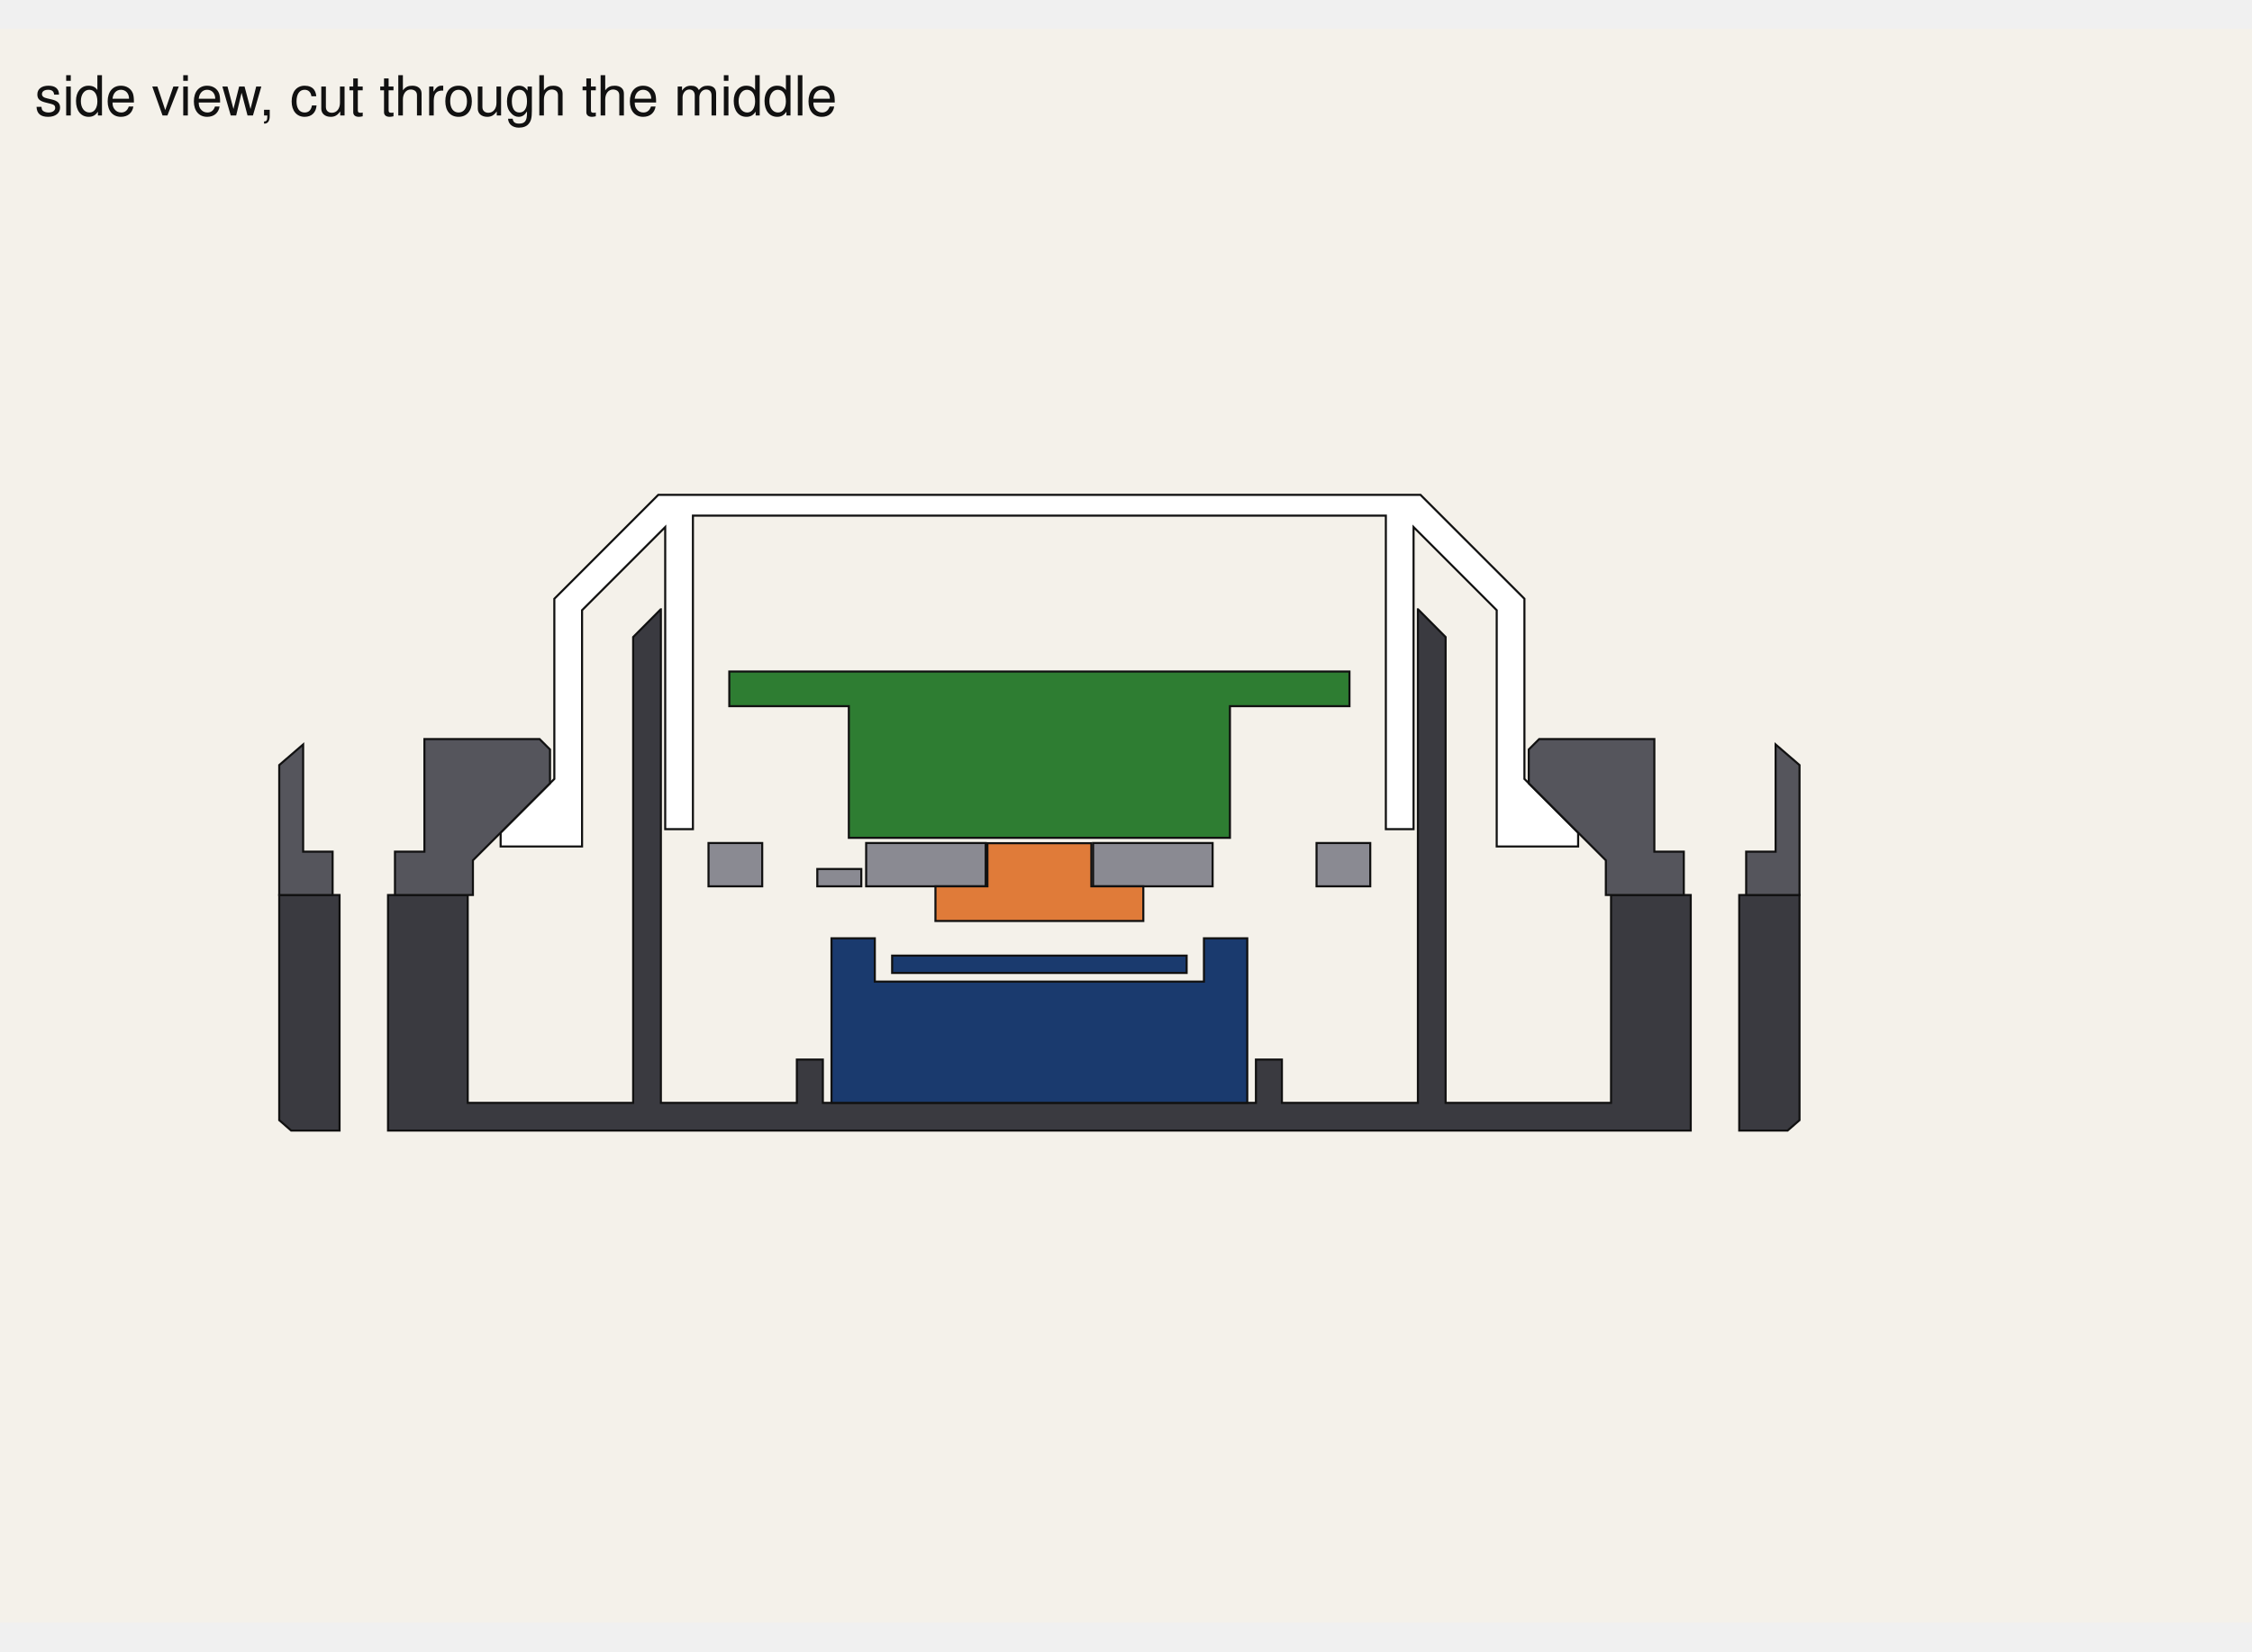
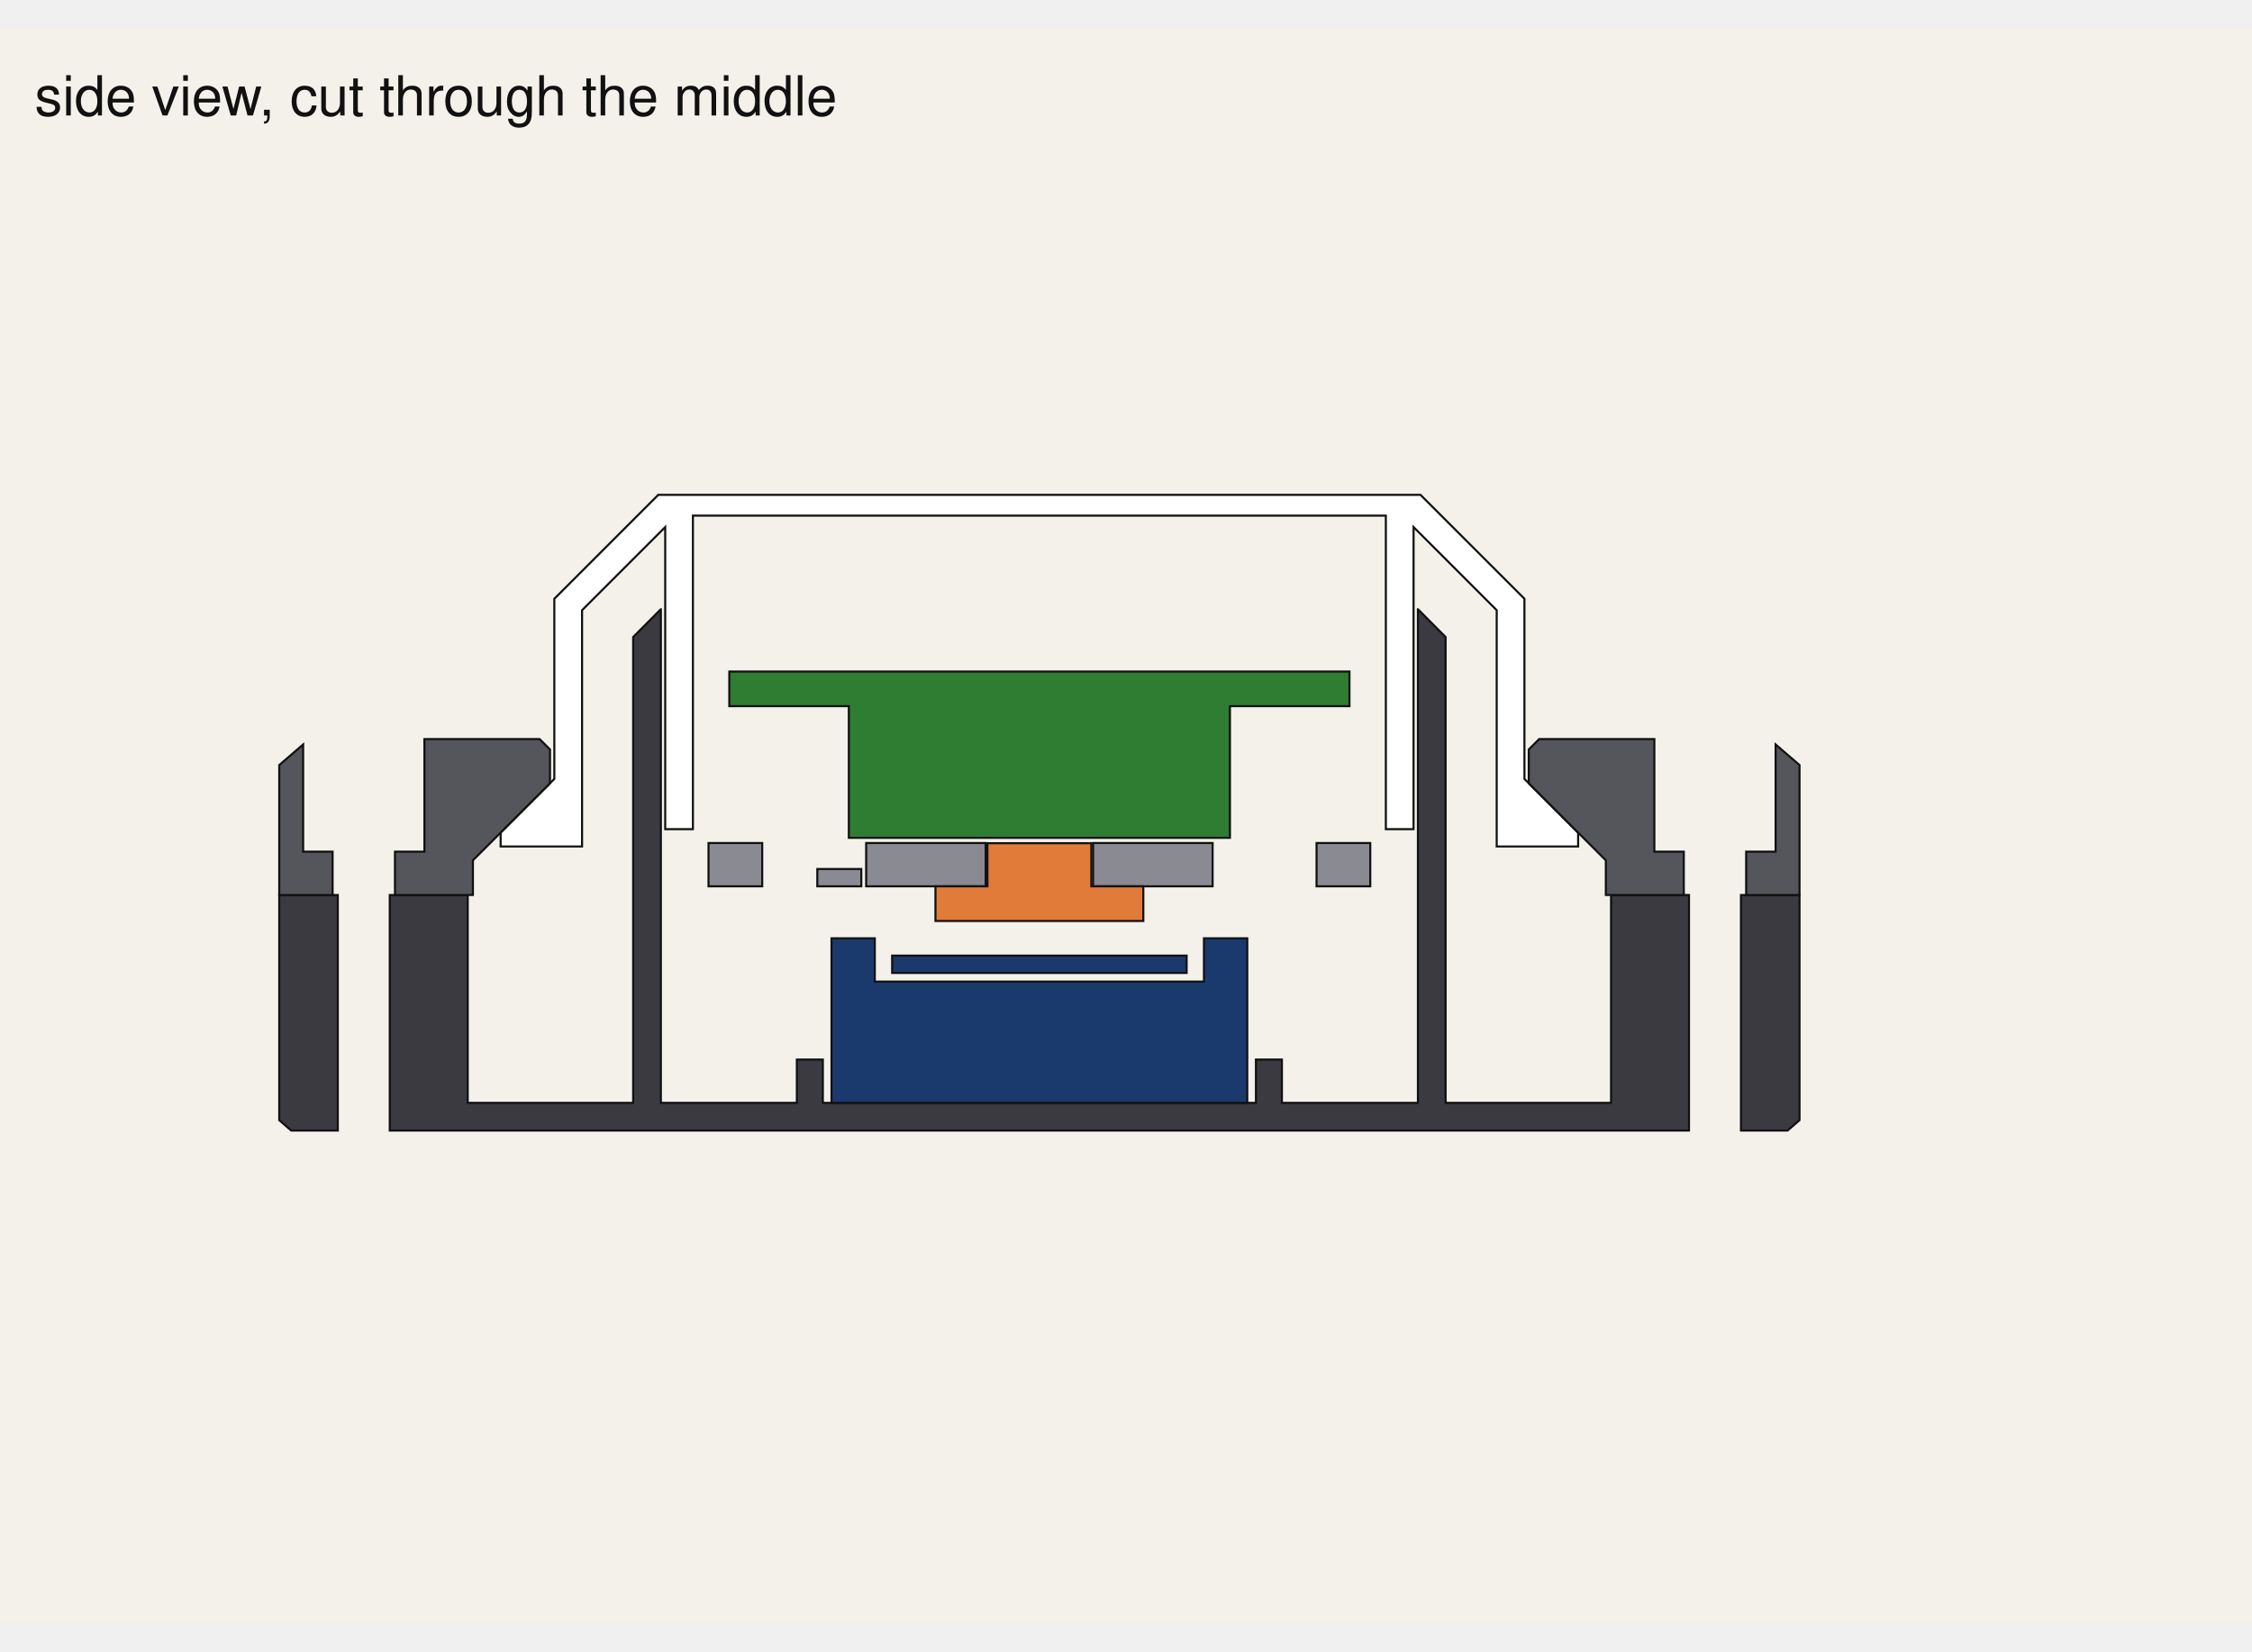
<svg xmlns="http://www.w3.org/2000/svg" viewBox="-60 -62 130 92" width="1320" height="968">
  <rect x="-60" y="-62" width="130" height="92" fill="#f4f1ea" />
-   <path d="M-40.40,-7.00 L-40.40,-3.00 L-40.40,1.60 L-43.19,1.60 L-43.88,1.00 L-43.88,-12.00 L-40.40,-12.00 Z M-21.85,0.00 L-21.27,0.00 L-20.72,0.00 L-20.19,0.00 L-19.70,0.00 L-19.22,0.00 L-18.75,0.00 L-18.31,0.00 L-17.87,0.00 L-17.45,0.00 L-17.04,0.00 L-16.63,0.00 L-16.23,0.00 L-15.84,0.00 L-15.45,0.00 L-14.00,0.00 L-14.00,-1.25 L-14.00,-2.50 L-13.21,-2.50 L-12.50,-2.50 L-12.50,-1.25 L-12.50,0.00 L-9.75,0.00 L-2.75,0.00 L0.00,0.00 L2.75,0.00 L9.75,0.00 L12.50,0.00 L12.50,-1.25 L12.50,-2.50 L13.21,-2.50 L14.00,-2.50 L14.00,-1.25 L14.00,0.00 L15.45,0.00 L15.84,0.00 L16.23,0.00 L16.63,0.00 L17.04,0.00 L17.45,0.00 L17.87,0.00 L18.31,0.00 L18.75,0.00 L19.22,0.00 L19.70,0.00 L20.19,0.00 L20.72,0.00 L21.27,0.00 L21.85,0.00 L21.85,-28.49 L21.86,-28.49 L23.45,-26.89 L23.45,0.00 L33.00,0.00 L33.00,-12.00 L37.60,-12.00 L37.60,-7.00 L37.60,-3.00 L37.60,1.60 L37.02,1.60 L37.02,1.60 L36.58,1.60 L-20.47,1.60 L-20.67,1.60 L-20.85,1.60 L-21.01,1.60 L-21.13,1.60 L-21.20,1.60 L-21.59,1.60 L-37.49,1.60 L-37.49,1.60 L-37.60,1.60 L-37.60,-3.00 L-37.60,-7.00 L-37.60,-12.00 L-33.00,-12.00 L-33.00,0.00 L-23.45,0.00 L-23.45,-26.89 L-21.86,-28.49 L-21.85,-28.49 Z M43.88,1.00 L43.19,1.60 L40.40,1.60 L40.40,-3.00 L40.40,-7.00 L40.40,-12.00 L43.88,-12.00 Z" fill="#3a3a40" fill-rule="evenodd" stroke="#111" stroke-width="0.12" />
+   <path d="M-40.50,-7.00 L-40.50,-3.00 L-40.50,1.60 L-43.19,1.60 L-43.88,1.00 L-43.88,-12.00 L-40.50,-12.00 Z M-21.85,0.00 L-21.27,0.00 L-20.72,0.00 L-20.19,0.00 L-19.70,0.00 L-19.22,0.00 L-18.75,0.00 L-18.31,0.00 L-17.87,0.00 L-17.45,0.00 L-17.04,0.00 L-16.63,0.00 L-16.23,0.00 L-15.84,0.00 L-15.45,0.00 L-14.00,0.00 L-14.00,-1.25 L-14.00,-2.50 L-13.21,-2.50 L-12.50,-2.50 L-12.50,-1.25 L-12.50,0.00 L-9.75,0.00 L-2.75,0.00 L0.00,0.00 L2.75,0.00 L9.75,0.00 L12.50,0.00 L12.50,-1.25 L12.50,-2.50 L13.21,-2.50 L14.00,-2.50 L14.00,-1.25 L14.00,0.00 L15.45,0.00 L15.84,0.00 L16.23,0.00 L16.63,0.00 L17.04,0.00 L17.45,0.00 L17.87,0.00 L18.31,0.00 L18.75,0.00 L19.22,0.00 L19.70,0.00 L20.19,0.00 L20.72,0.00 L21.27,0.00 L21.85,0.00 L21.85,-28.49 L21.86,-28.49 L23.45,-26.89 L23.45,0.00 L33.00,0.00 L33.00,-12.00 L37.50,-12.00 L37.50,-7.00 L37.50,-3.00 L37.50,1.60 L36.88,1.60 L36.87,1.60 L36.40,1.60 L-20.47,1.60 L-20.68,1.60 L-20.87,1.60 L-21.04,1.60 L-21.17,1.60 L-21.25,1.60 L-21.59,1.60 L-37.38,1.60 L-37.39,1.60 L-37.50,1.60 L-37.50,-3.00 L-37.50,-7.00 L-37.50,-12.00 L-33.00,-12.00 L-33.00,0.00 L-23.45,0.00 L-23.45,-26.89 L-21.86,-28.49 L-21.85,-28.49 Z M43.88,1.00 L43.19,1.60 L40.50,1.60 L40.50,-3.00 L40.50,-7.00 L40.50,-12.00 L43.88,-12.00 Z" fill="#3a3a40" fill-rule="evenodd" stroke="#111" stroke-width="0.12" />
  <path d="M28.00,-29.10 L28.00,-18.70 L31.10,-15.60 L31.10,-14.80 L26.40,-14.80 L26.40,-28.44 L21.60,-33.24 L21.60,-15.80 L20.00,-15.80 L20.00,-33.90 L0.00,-33.90 L-20.00,-33.90 L-20.00,-15.80 L-21.60,-15.80 L-21.60,-33.24 L-26.40,-28.44 L-26.40,-14.80 L-31.10,-14.80 L-31.10,-15.60 L-28.00,-18.70 L-28.00,-29.10 L-22.00,-35.10 L0.00,-35.10 L22.00,-35.10 Z" fill="#ffffff" fill-rule="evenodd" stroke="#111" stroke-width="0.12" />
  <path d="M-16.00,-12.50 L-19.10,-12.50 L-19.10,-15.00 L-16.00,-15.00 Z M-10.28,-12.57 L-10.28,-12.50 L-10.29,-12.50 L-10.35,-12.50 L-11.74,-12.50 L-12.82,-12.50 L-12.82,-12.93 L-12.82,-13.50 L-12.71,-13.50 L-12.36,-13.50 L-12.04,-13.50 L-11.74,-13.50 L-11.11,-13.50 L-11.08,-13.50 L-11.03,-13.50 L-10.95,-13.50 L-10.84,-13.50 L-10.70,-13.50 L-10.52,-13.50 L-10.29,-13.50 L-10.28,-13.50 Z M-3.10,-12.50 L-10.00,-12.50 L-10.00,-15.00 L-3.10,-15.00 Z M10.00,-12.50 L3.10,-12.50 L3.10,-15.00 L10.00,-15.00 Z M19.10,-12.50 L16.00,-12.50 L16.00,-15.00 L19.10,-15.00 Z" fill="#8a8a92" fill-rule="evenodd" stroke="#111" stroke-width="0.12" />
  <path d="M3.00,-12.50 L6.00,-12.50 L6.00,-10.50 L-6.00,-10.50 L-6.00,-12.50 L-3.00,-12.50 L-3.00,-14.99 L3.00,-14.99 Z" fill="#e07b39" fill-rule="evenodd" stroke="#111" stroke-width="0.12" />
  <path d="M-42.50,-14.50 L-40.80,-14.50 L-40.80,-12.00 L-43.88,-12.00 L-43.88,-19.50 L-42.50,-20.69 Z M-28.25,-20.40 L-28.25,-18.45 L-32.70,-14.00 L-32.70,-12.00 L-37.20,-12.00 L-37.20,-14.50 L-35.50,-14.50 L-35.50,-21.00 L-28.85,-21.00 Z M35.50,-14.50 L37.20,-14.50 L37.20,-12.00 L32.70,-12.00 L32.70,-14.00 L28.25,-18.45 L28.25,-20.40 L28.85,-21.00 L35.50,-21.00 Z M43.88,-19.50 L43.88,-12.00 L40.80,-12.00 L40.80,-14.50 L42.50,-14.50 L42.50,-20.69 Z" fill="#55555c" fill-rule="evenodd" stroke="#111" stroke-width="0.12" />
  <path d="M17.90,-22.90 L11.00,-22.90 L11.00,-19.11 L11.00,-19.10 L11.00,-15.30 L0.00,-15.30 L-11.00,-15.30 L-11.00,-19.10 L-11.00,-19.11 L-11.00,-22.90 L-17.90,-22.90 L-17.90,-24.90 L0.00,-24.90 L17.90,-24.90 Z" fill="#2e7d32" fill-rule="evenodd" stroke="#111" stroke-width="0.12" />
  <path d="M-9.50,-8.25 L-9.50,-7.00 L0.00,-7.00 L9.50,-7.00 L9.50,-8.25 L9.50,-9.50 L10.60,-9.50 L12.00,-9.50 L12.00,-4.75 L12.00,0.00 L0.00,0.00 L-12.00,0.00 L-12.00,-4.75 L-12.00,-9.50 L-10.60,-9.50 L-9.50,-9.50 Z M8.50,-8.00 L8.50,-7.50 L0.00,-7.50 L-8.50,-7.50 L-8.50,-8.00 L-8.50,-8.50 L0.00,-8.50 L8.50,-8.50 Z" fill="#1a3a6e" fill-rule="evenodd" stroke="#111" stroke-width="0.12" />
  <path d="" fill="#c9a227" fill-rule="evenodd" stroke="#111" stroke-width="0.12" />
  <text x="-58" y="-57" font-family="Helvetica" font-size="3.2" fill="#111">side view, cut through the middle</text>
</svg>
